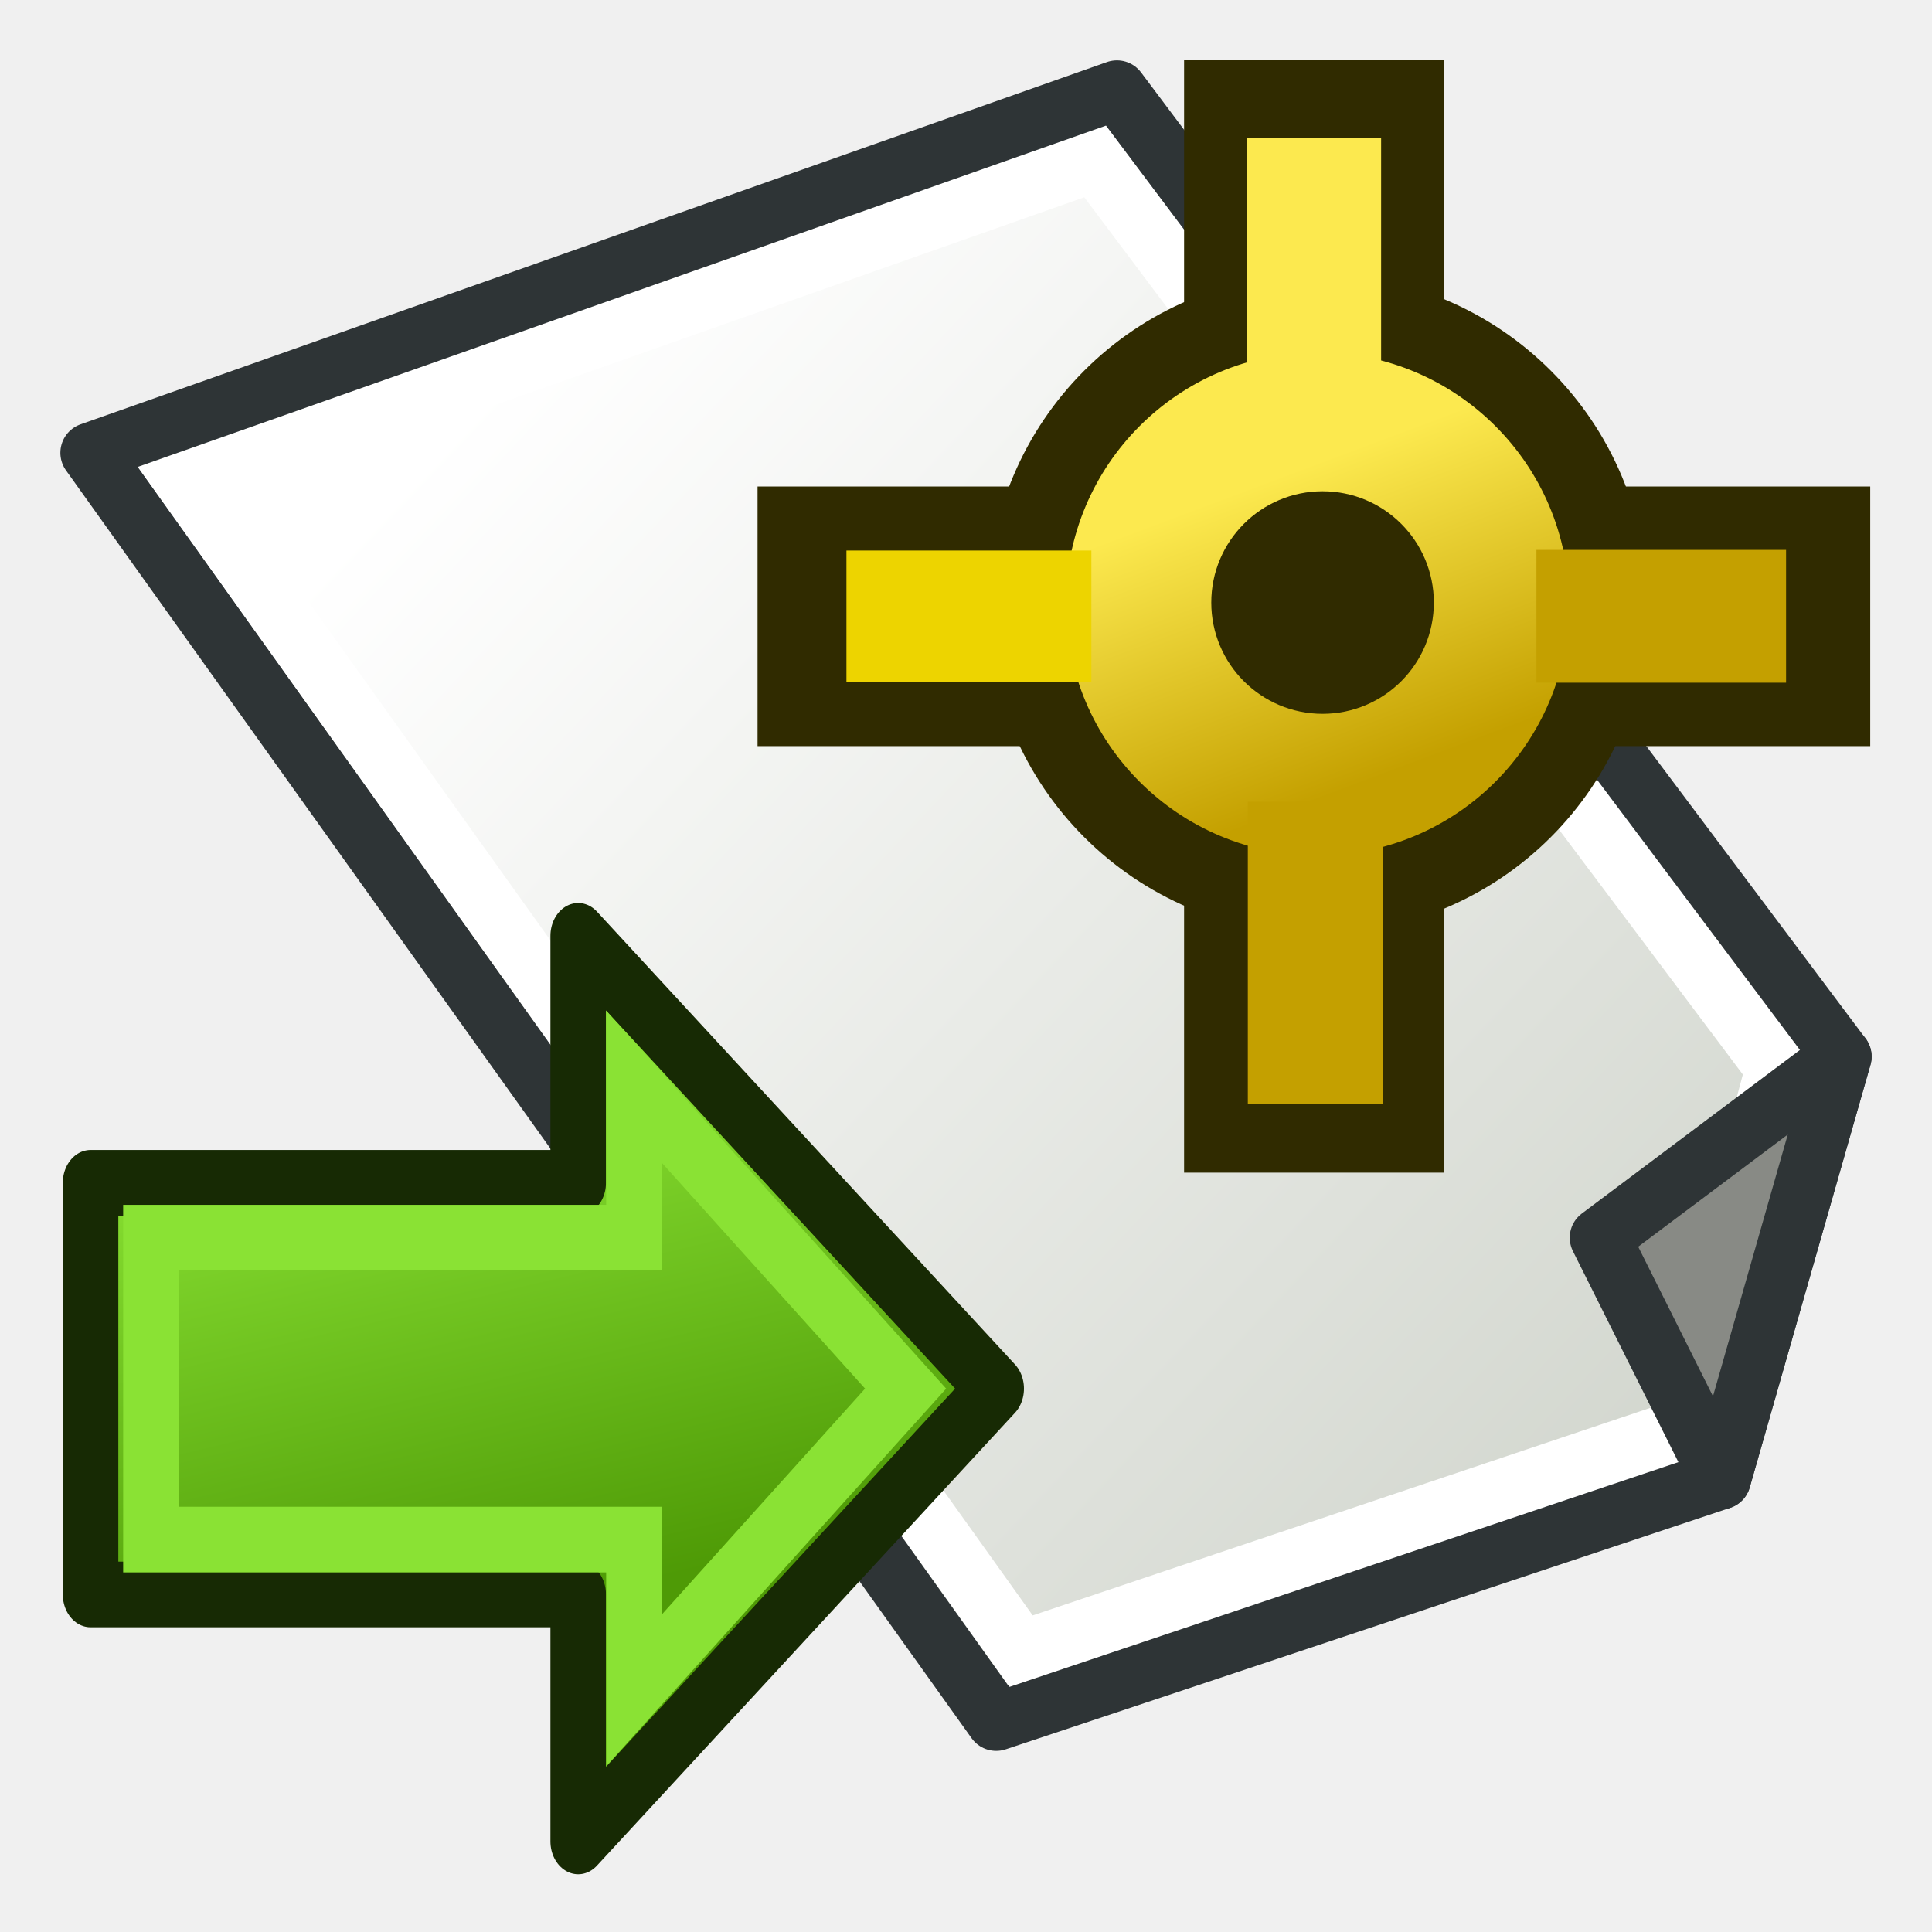
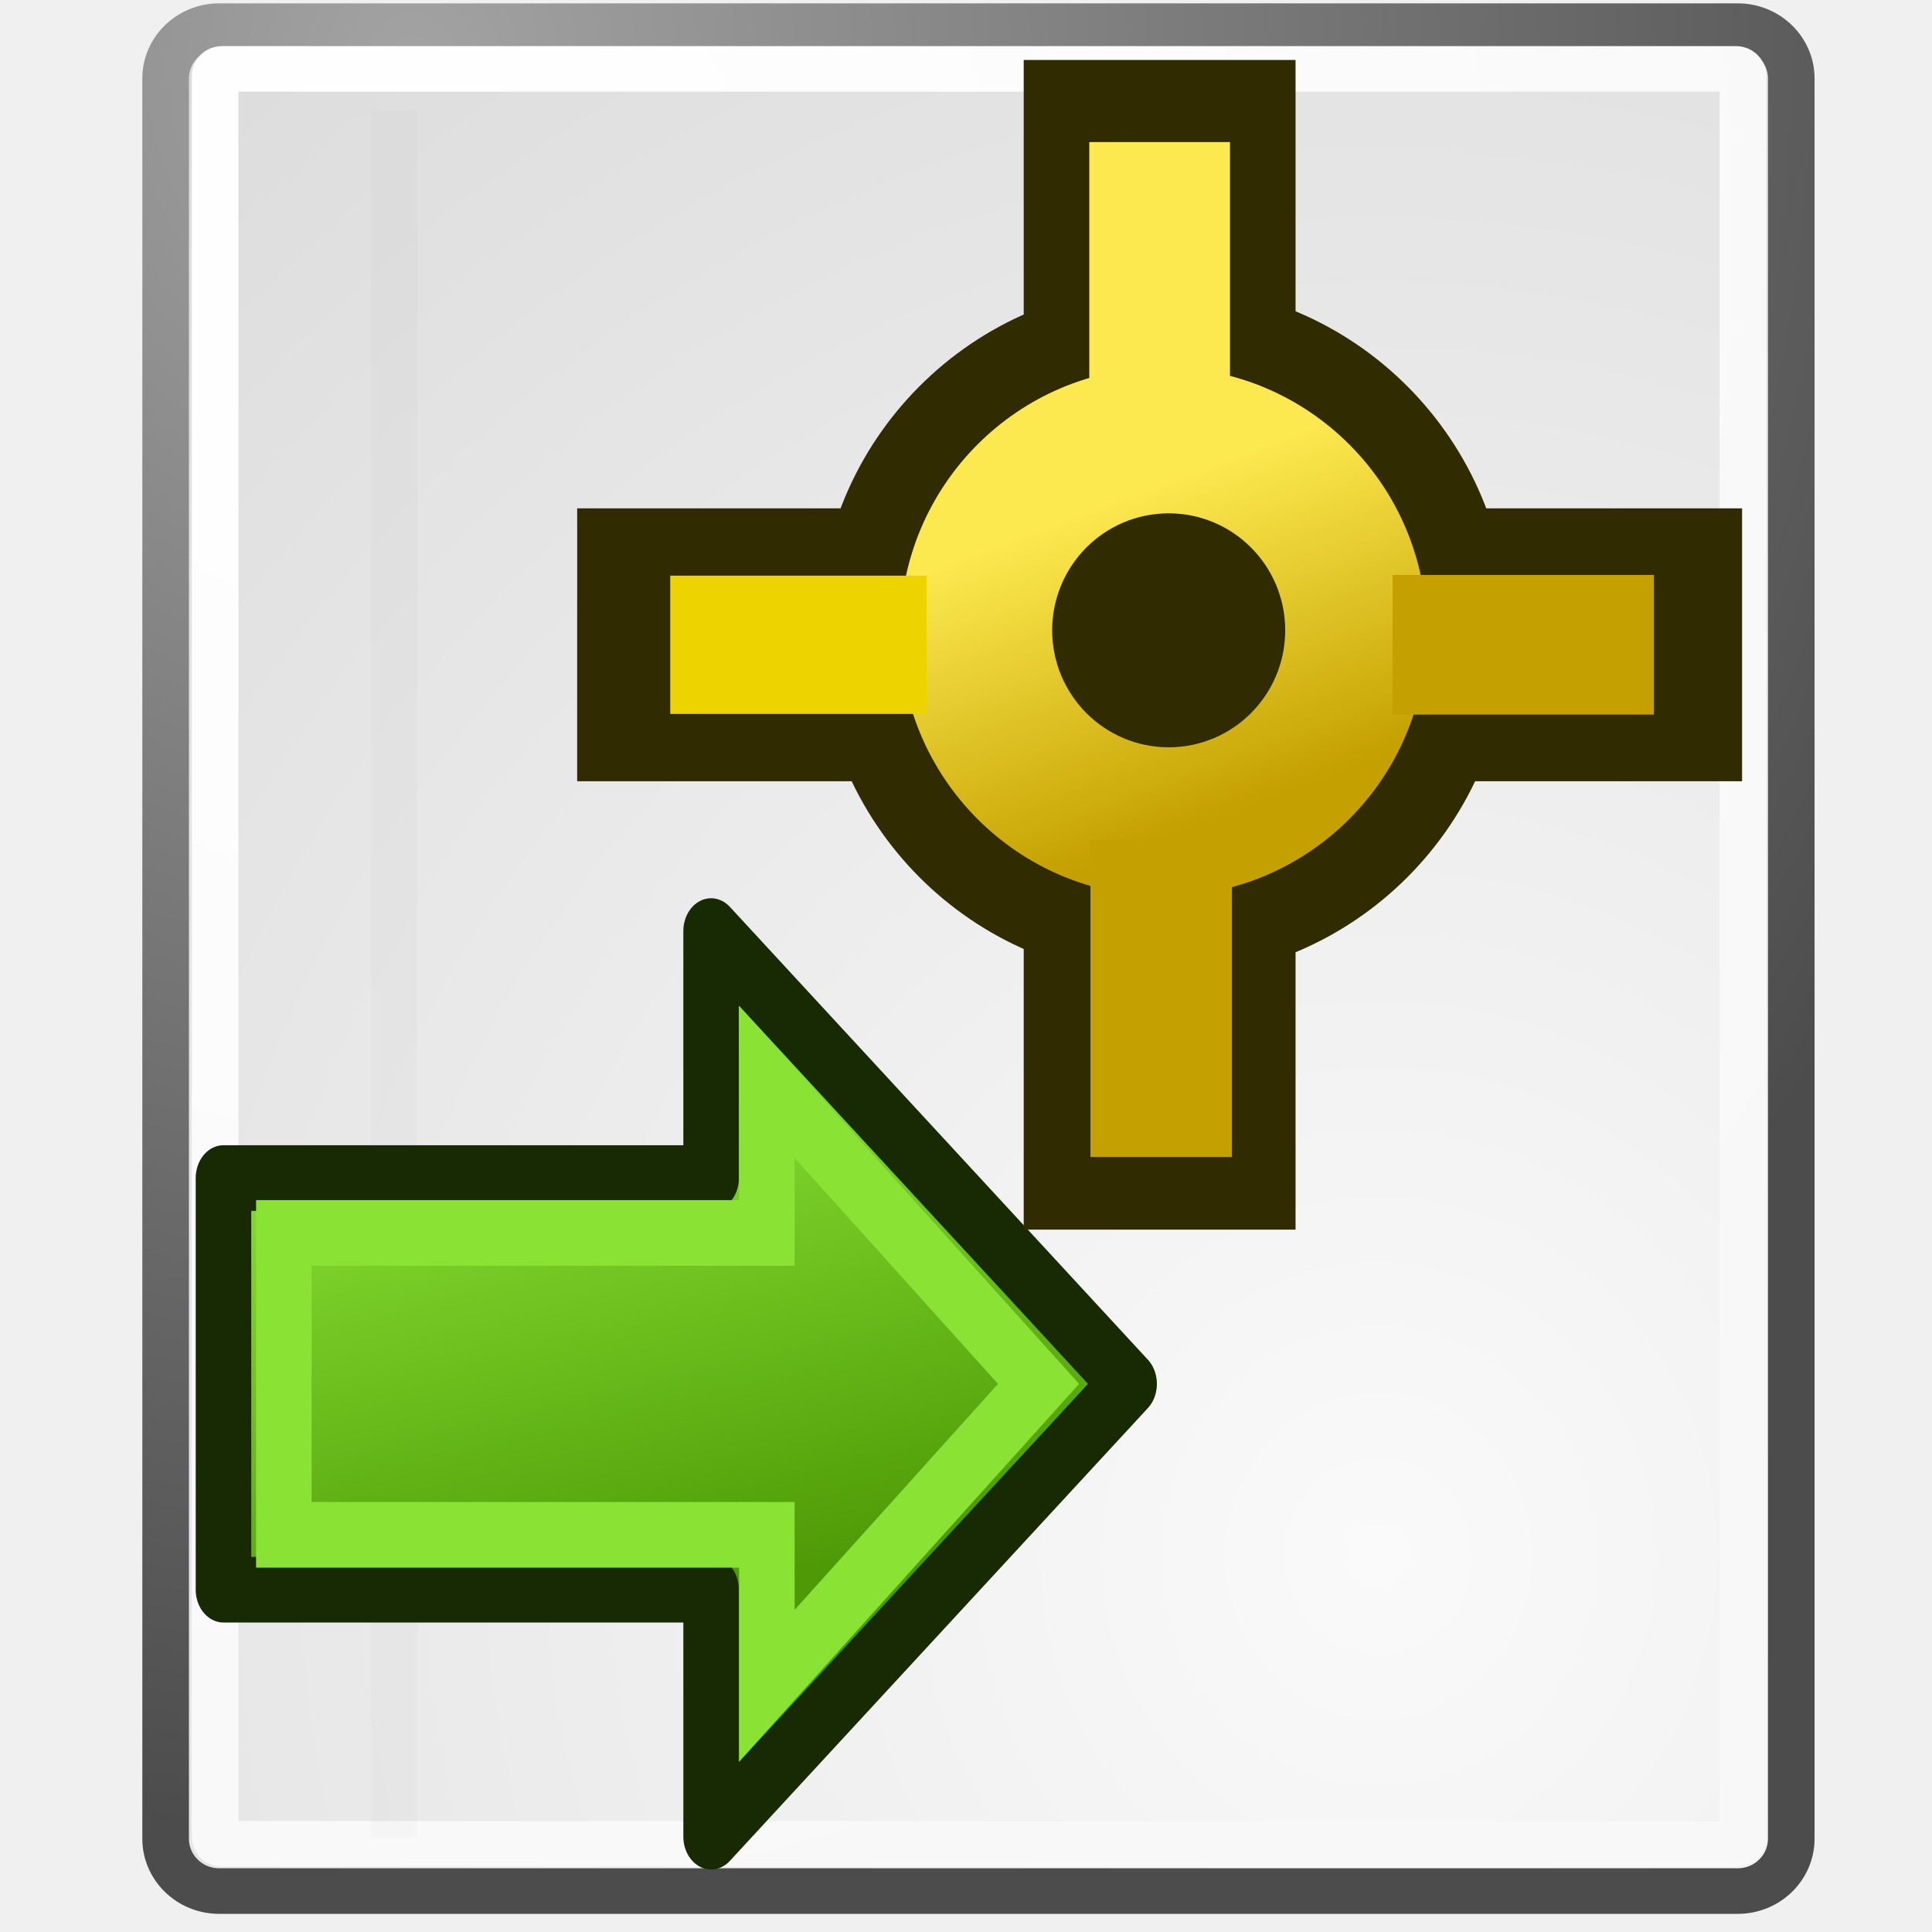
<svg xmlns="http://www.w3.org/2000/svg" xmlns:xlink="http://www.w3.org/1999/xlink" version="1.1" id="svg2383" height="64px" width="64px">
  <defs id="defs2385">
    <marker style="overflow:visible" id="marker1171" refX="0.0" refY="0.0" orient="auto">
      <path transform="scale(0.8) translate(12.5,0)" style="fill-rule:evenodd;stroke:#204a87;stroke-width:1pt;stroke-opacity:1;fill:#729fcf;fill-opacity:1" d="M 0.0,0.0 L 5.0,-5.0 L -12.5,0.0 L 5.0,5.0 L 0.0,0.0 z " id="path1169" />
    </marker>
    <marker style="overflow:visible" id="Arrow1Lstart" refX="0.0" refY="0.0" orient="auto">
      <path transform="scale(0.8) translate(12.5,0)" style="fill-rule:evenodd;stroke:#204a87;stroke-width:1pt;stroke-opacity:1;fill:#729fcf;fill-opacity:1" d="M 0.0,0.0 L 5.0,-5.0 L -12.5,0.0 L 5.0,5.0 L 0.0,0.0 z " id="path893" />
    </marker>
    <linearGradient id="linearGradient3193">
      <stop style="stop-color:#68ff00;stop-opacity:1;" offset="0" id="stop3195" />
      <stop style="stop-color:#078b00;stop-opacity:1;" offset="1" id="stop3197" />
    </linearGradient>
    <linearGradient id="linearGradient3185">
      <stop id="stop3187" offset="0" style="stop-color:#ffffff;stop-opacity:1;" />
      <stop id="stop3189" offset="1" style="stop-color:#ffffff;stop-opacity:0;" />
    </linearGradient>
    <linearGradient id="linearGradient3175">
      <stop id="stop3177" offset="0" style="stop-color:#ababab;stop-opacity:1;" />
      <stop id="stop3179" offset="1" style="stop-color:#ffffff;stop-opacity:1;" />
    </linearGradient>
    <linearGradient gradientTransform="translate(4.371206,-3.342687)" gradientUnits="userSpaceOnUse" y2="9.881" x2="17.94" y1="49.864" x1="52.737" id="linearGradient3181" xlink:href="#linearGradient3175" />
    <linearGradient gradientTransform="matrix(-0.9999827,0.00588453,-0.00588453,-0.9999827,37.28848,69.721)" gradientUnits="userSpaceOnUse" y2="32.91" x2="12.024" y1="55.424" x1="21.956" id="linearGradient3191" xlink:href="#linearGradient3193" />
-     <linearGradient y2="17.305" x2="18.244" y1="49.864" x1="52.737" gradientTransform="translate(-1.628794,-3.342687)" gradientUnits="userSpaceOnUse" id="linearGradient3835" xlink:href="#linearGradient3837" />
    <linearGradient id="linearGradient3837">
      <stop id="stop3839" offset="0" style="stop-color:#d3d7cf;stop-opacity:1" />
      <stop id="stop3841" offset="1" style="stop-color:#ffffff;stop-opacity:1" />
    </linearGradient>
    <linearGradient y2="42.077" x2="43.479" y1="20.978" x1="39.264" gradientTransform="matrix(1.45,0,0,1.470588,-27.45,-15.05882)" gradientUnits="userSpaceOnUse" id="linearGradient3012" xlink:href="#linearGradient3806" />
    <linearGradient id="linearGradient3806">
      <stop id="stop3808" offset="0" style="stop-color:#8ae234;stop-opacity:1" />
      <stop id="stop3810" offset="1" style="stop-color:#4e9a06;stop-opacity:1" />
    </linearGradient>
    <linearGradient xlink:href="#linearGradient1233" id="linearGradient884" gradientUnits="userSpaceOnUse" x1="47" y1="24" x2="44" y2="16" gradientTransform="matrix(1.183299,0,0,1.183299,-11.36451,-2.695197)" />
    <linearGradient id="linearGradient1233">
      <stop style="stop-color:#c4a000;stop-opacity:1" offset="0" id="stop1229" />
      <stop style="stop-color:#fce94f;stop-opacity:1" offset="1" id="stop1231" />
    </linearGradient>
+     <radialGradient r="86.708" fy="35.737" fx="33.967" cy="35.737" cx="33.967" gradientTransform="scale(0.960493,1.041132)" gradientUnits="userSpaceOnUse" id="radialGradient15658" xlink:href="#linearGradient259" />
+     <linearGradient id="linearGradient259">
+       <stop style="stop-color:#fafafa;stop-opacity:1;" offset="0" id="stop260" />
+       <stop style="stop-color:#bbbbbb;stop-opacity:1;" offset="1" id="stop261" />
+     </linearGradient>
+     <radialGradient r="37.752" fy="3.756" fx="8.824" cy="3.756" cx="8.824" gradientTransform="matrix(0.968273,0,0,1.032767,3.353553,0.646447)" gradientUnits="userSpaceOnUse" id="radialGradient15656" xlink:href="#linearGradient269" />
+     <linearGradient id="linearGradient269">
+       <stop style="stop-color:#a3a3a3;stop-opacity:1;" offset="0" id="stop270" />
+       <stop style="stop-color:#4c4c4c;stop-opacity:1;" offset="1" id="stop271" />
+     </linearGradient>
+     <radialGradient r="38.159" fy="7.268" fx="8.144" cy="7.268" cx="8.144" gradientTransform="matrix(0.968273,0,0,1.032767,3.353553,0.646447)" gradientUnits="userSpaceOnUse" id="radialGradient15668" xlink:href="#linearGradient15662" />
+     <linearGradient id="linearGradient15662">
+       <stop style="stop-color:#ffffff;stop-opacity:1;" offset="0" id="stop15664" />
+       <stop style="stop-color:#f8f8f8;stop-opacity:1;" offset="1" id="stop15666" />
+     </linearGradient>
+     <radialGradient xlink:href="#aigrd2" id="radialGradient2283" gradientUnits="userSpaceOnUse" gradientTransform="matrix(0.229703,0,0,0.229703,4.613529,3.979808)" cx="20.892" cy="114.568" fx="20.892" fy="114.568" r="5.256" />
+     <radialGradient gradientUnits="userSpaceOnUse" fy="114.568" fx="20.892" r="5.256" cy="114.568" cx="20.892" id="aigrd2">
+       <stop id="stop15566" style="stop-color:#F0F0F0" offset="0" />
+       <stop id="stop15568" style="stop-color:#9a9a9a;stop-opacity:1;" offset="1" />
+     </radialGradient>
+     <radialGradient xlink:href="#aigrd3" id="radialGradient2285" gradientUnits="userSpaceOnUse" gradientTransform="matrix(0.229703,0,0,0.229703,4.613529,3.979808)" cx="20.892" cy="64.568" fx="20.892" fy="64.568" r="5.257" />
+     <radialGradient gradientUnits="userSpaceOnUse" fy="64.568" fx="20.892" r="5.257" cy="64.568" cx="20.892" id="aigrd3">
+       <stop id="stop15573" style="stop-color:#F0F0F0" offset="0" />
+       <stop id="stop15575" style="stop-color:#9a9a9a;stop-opacity:1;" offset="1" />
+     </radialGradient>
+     <radialGradient r="86.708" fy="35.737" fx="33.967" cy="35.737" cx="33.967" gradientTransform="scale(0.960493,1.041132)" gradientUnits="userSpaceOnUse" id="radialGradient15658-0" xlink:href="#linearGradient259" />
+     <radialGradient r="37.752" fy="3.756" fx="8.824" cy="3.756" cx="8.824" gradientTransform="matrix(0.968273,0,0,1.032767,3.353553,0.646447)" gradientUnits="userSpaceOnUse" id="radialGradient15656-4" xlink:href="#linearGradient269" />
+     <radialGradient r="38.159" fy="7.268" fx="8.144" cy="7.268" cx="8.144" gradientTransform="matrix(0.968273,0,0,1.032767,3.353553,0.646447)" gradientUnits="userSpaceOnUse" id="radialGradient15668-7" xlink:href="#linearGradient15662" />
+     <radialGradient xlink:href="#aigrd2-9" id="radialGradient2283-9" gradientUnits="userSpaceOnUse" gradientTransform="matrix(0.229703,0,0,0.229703,4.613529,3.979808)" cx="20.892" cy="114.568" fx="20.892" fy="114.568" r="5.256" />
+     <radialGradient gradientUnits="userSpaceOnUse" fy="114.568" fx="20.892" r="5.256" cy="114.568" cx="20.892" id="aigrd2-9">
+       <stop id="stop15566-0" style="stop-color:#F0F0F0" offset="0" />
+       <stop id="stop15568-4" style="stop-color:#9a9a9a;stop-opacity:1;" offset="1" />
+     </radialGradient>
+     <radialGradient xlink:href="#aigrd3-1" id="radialGradient2285-9" gradientUnits="userSpaceOnUse" gradientTransform="matrix(0.229703,0,0,0.229703,4.613529,3.979808)" cx="20.892" cy="64.568" fx="20.892" fy="64.568" r="5.257" />
+     <radialGradient gradientUnits="userSpaceOnUse" fy="64.568" fx="20.892" r="5.257" cy="64.568" cx="20.892" id="aigrd3-1">
+       <stop id="stop15573-5" style="stop-color:#F0F0F0" offset="0" />
+       <stop id="stop15575-5" style="stop-color:#9a9a9a;stop-opacity:1;" offset="1" />
+     </radialGradient>
  </defs>
  <g id="layer1">
+     <g id="layer1-0" style="display:inline" transform="matrix(1.544123,0,0,1.509744,-4.710902,-4.639)">
+       <rect ry="1.149" y="3.646" x="6.604" height="40.92" width="34.875" id="rect15391" style="color:#000000;display:block;overflow:visible;visibility:visible;fill:url(#radialGradient15658-0);fill-opacity:1;fill-rule:nonzero;stroke:url(#radialGradient15656-4);stroke-width:1;stroke-linecap:round;stroke-linejoin:round;stroke-miterlimit:4;stroke-dashoffset:0;stroke-opacity:1;marker:none;marker-start:none;marker-mid:none;marker-end:none" />
+       <rect rx="0.149" ry="0.149" y="4.584" x="7.666" height="38.946" width="32.776" id="rect15660" style="color:#000000;display:block;overflow:visible;visibility:visible;fill:none;fill-opacity:1;fill-rule:nonzero;stroke:url(#radialGradient15668-7);stroke-width:1;stroke-linecap:round;stroke-linejoin:round;stroke-miterlimit:4;stroke-dashoffset:0;stroke-opacity:1;marker:none;marker-start:none;marker-mid:none;marker-end:none" />
+       <path id="path15672" d="M 11.506,5.494 V 43.401" style="fill:none;fill-opacity:0.75;fill-rule:evenodd;stroke:#000000;stroke-width:0.989;stroke-linecap:butt;stroke-linejoin:miter;stroke-miterlimit:4;stroke-opacity:0.018" />
+     </g>
    <g transform="matrix(1.10096,0,0,1.10096,-2.292399,-2.371766)" id="g3370" />
-     <g id="g3824">
-       <path transform="matrix(1.10096,0,0,1.10096,-2.292399,-2.371766)" id="rect3163" d="M 35.689,4.879 4.807,15.779 32.056,53.927 53.855,46.661 57.488,33.945 z" style="fill:url(#linearGradient3835);fill-opacity:1;fill-rule:nonzero;stroke:#2e3436;stroke-width:1.817;stroke-linecap:butt;stroke-linejoin:round;stroke-miterlimit:4;stroke-opacity:1;stroke-dasharray:none;stroke-dashoffset:0;marker:none;visibility:visible;display:inline;overflow:visible;enable-background:accumulate" />
-       <path style="fill:none;stroke:#ffffff;stroke-width:2;stroke-linecap:butt;stroke-linejoin:miter;stroke-opacity:1" d="M 6.157,15.965 36.278,5.348 58.826,35.383 55.617,47.374 33.826,54.696 z" id="path3802" />
-       <path id="path3173" d="M 61,35 53,41 57,49 z" style="fill:#888a85;fill-opacity:1;fill-rule:nonzero;stroke:#2e3436;stroke-width:2;stroke-linecap:butt;stroke-linejoin:round;stroke-miterlimit:4;stroke-opacity:1;stroke-dasharray:none;stroke-dashoffset:0;marker:none;visibility:visible;display:inline;overflow:visible;enable-background:accumulate" />
+     <g transform="matrix(0.4908891,0,0,0.5801417,5.930281,25.68131)" id="layer1-3" style="display:inline">
+       <path style="fill:url(#linearGradient3012);fill-opacity:1;fill-rule:evenodd;stroke:#172a04;stroke-width:3.748;stroke-linecap:butt;stroke-linejoin:round;stroke-miterlimit:4;stroke-dasharray:none;stroke-opacity:1" d="M 35.907,8.897 V 23 H 3 l 10e-8,23.505 H 35.907 V 60.608 L 64.114,34.753 Z" id="path3343" />
+       <path style="fill:none;stroke:#8ae234;stroke-width:3.748;stroke-linecap:butt;stroke-linejoin:miter;stroke-miterlimit:4;stroke-dasharray:none;stroke-opacity:1" d="m 39.668,17.515 v 8.619 H 7.074 V 43.371 H 39.668 v 8.619 l 18.334,-17.237 z" id="path3343-2" />
    </g>
-     <g transform="matrix(0.4908891,0,0,0.5801417,1.527333,25.83856)" id="layer1-3" style="display:inline">
-       <path style="fill:url(#linearGradient3012);fill-opacity:1;fill-rule:evenodd;stroke:#172a04;stroke-width:3.748;stroke-linecap:butt;stroke-linejoin:round;stroke-miterlimit:4;stroke-opacity:1;stroke-dasharray:none" d="m 35.907,8.897 0,14.103 -32.907,0 10e-8,23.505 32.907,0 0,14.103 L 64.114,34.753 z" id="path3343" />
-       <path style="fill:none;stroke:#8ae234;stroke-width:3.748;stroke-linecap:butt;stroke-linejoin:miter;stroke-miterlimit:4;stroke-opacity:1;stroke-dasharray:none" d="m 39.668,17.515 0,8.619 -32.594,0 0,17.237 32.594,0 0,8.619 18.334,-17.237 z" id="path3343-2" />
-     </g>
-     <g id="g1645" transform="matrix(1.03831,0,0,1.03831,-2.421215,-0.129296)">
+     <g id="g1645" transform="matrix(1.087037,0,0,1.091466,-9.68794,-0.2376275)">
      <path id="path861" d="M 44.251,2.038 V 37.537" style="fill:none;stroke:#302b00;stroke-width:8.284;stroke-linecap:butt;stroke-linejoin:round;stroke-miterlimit:4;stroke-dasharray:none;stroke-opacity:1" />
      <path style="fill:none;stroke:#302b00;stroke-width:8.283;stroke-linecap:butt;stroke-linejoin:round;stroke-miterlimit:4;stroke-dasharray:none;stroke-opacity:1" d="M 26.501,19.787 H 62" id="path861-9" />
      <circle r="9.275" cy="19.392" cx="44.366" id="path859" style="fill:url(#linearGradient884);fill-opacity:1;stroke:#302b00;stroke-width:2.5;stroke-linecap:round;stroke-miterlimit:4;stroke-dasharray:none" />
      <path id="path1215" d="M 44.251,4.53 V 12.688" style="fill:none;stroke:#fce94f;stroke-width:4.288;stroke-linecap:butt;stroke-linejoin:miter;stroke-miterlimit:4;stroke-dasharray:none;stroke-opacity:1" />
-       <path id="path1213" d="m 51.35,19.787 h 7.965" style="fill:#3465a4;stroke:#c4a000;stroke-width:4.237;stroke-linecap:butt;stroke-linejoin:miter;stroke-miterlimit:4;stroke-dasharray:none;stroke-opacity:1" />
      <path style="fill:#d3d7cf;stroke:#edd400;stroke-width:4.196;stroke-linecap:butt;stroke-linejoin:miter;stroke-miterlimit:4;stroke-dasharray:none;stroke-opacity:1" d="M 29.337,19.787 H 37.151" id="path1213-6" />
      <path style="fill:none;stroke:#c4a000;stroke-width:4.313;stroke-linecap:butt;stroke-linejoin:miter;stroke-miterlimit:4;stroke-dasharray:none;stroke-opacity:1" d="m 44.299,25.704 v 9.629" id="path1215-3" />
      <circle style="fill:#302b00;stroke:#302b00;stroke-width:2.367;stroke-linecap:round" id="path887" cx="44.527" cy="19.348" r="2.367" />
+       <path id="path1213" d="m 51.35,19.787 h 7.965" style="fill:#3465a4;stroke:#c4a000;stroke-width:4.237;stroke-linecap:butt;stroke-linejoin:miter;stroke-miterlimit:4;stroke-dasharray:none;stroke-opacity:1" />
    </g>
  </g>
</svg>
